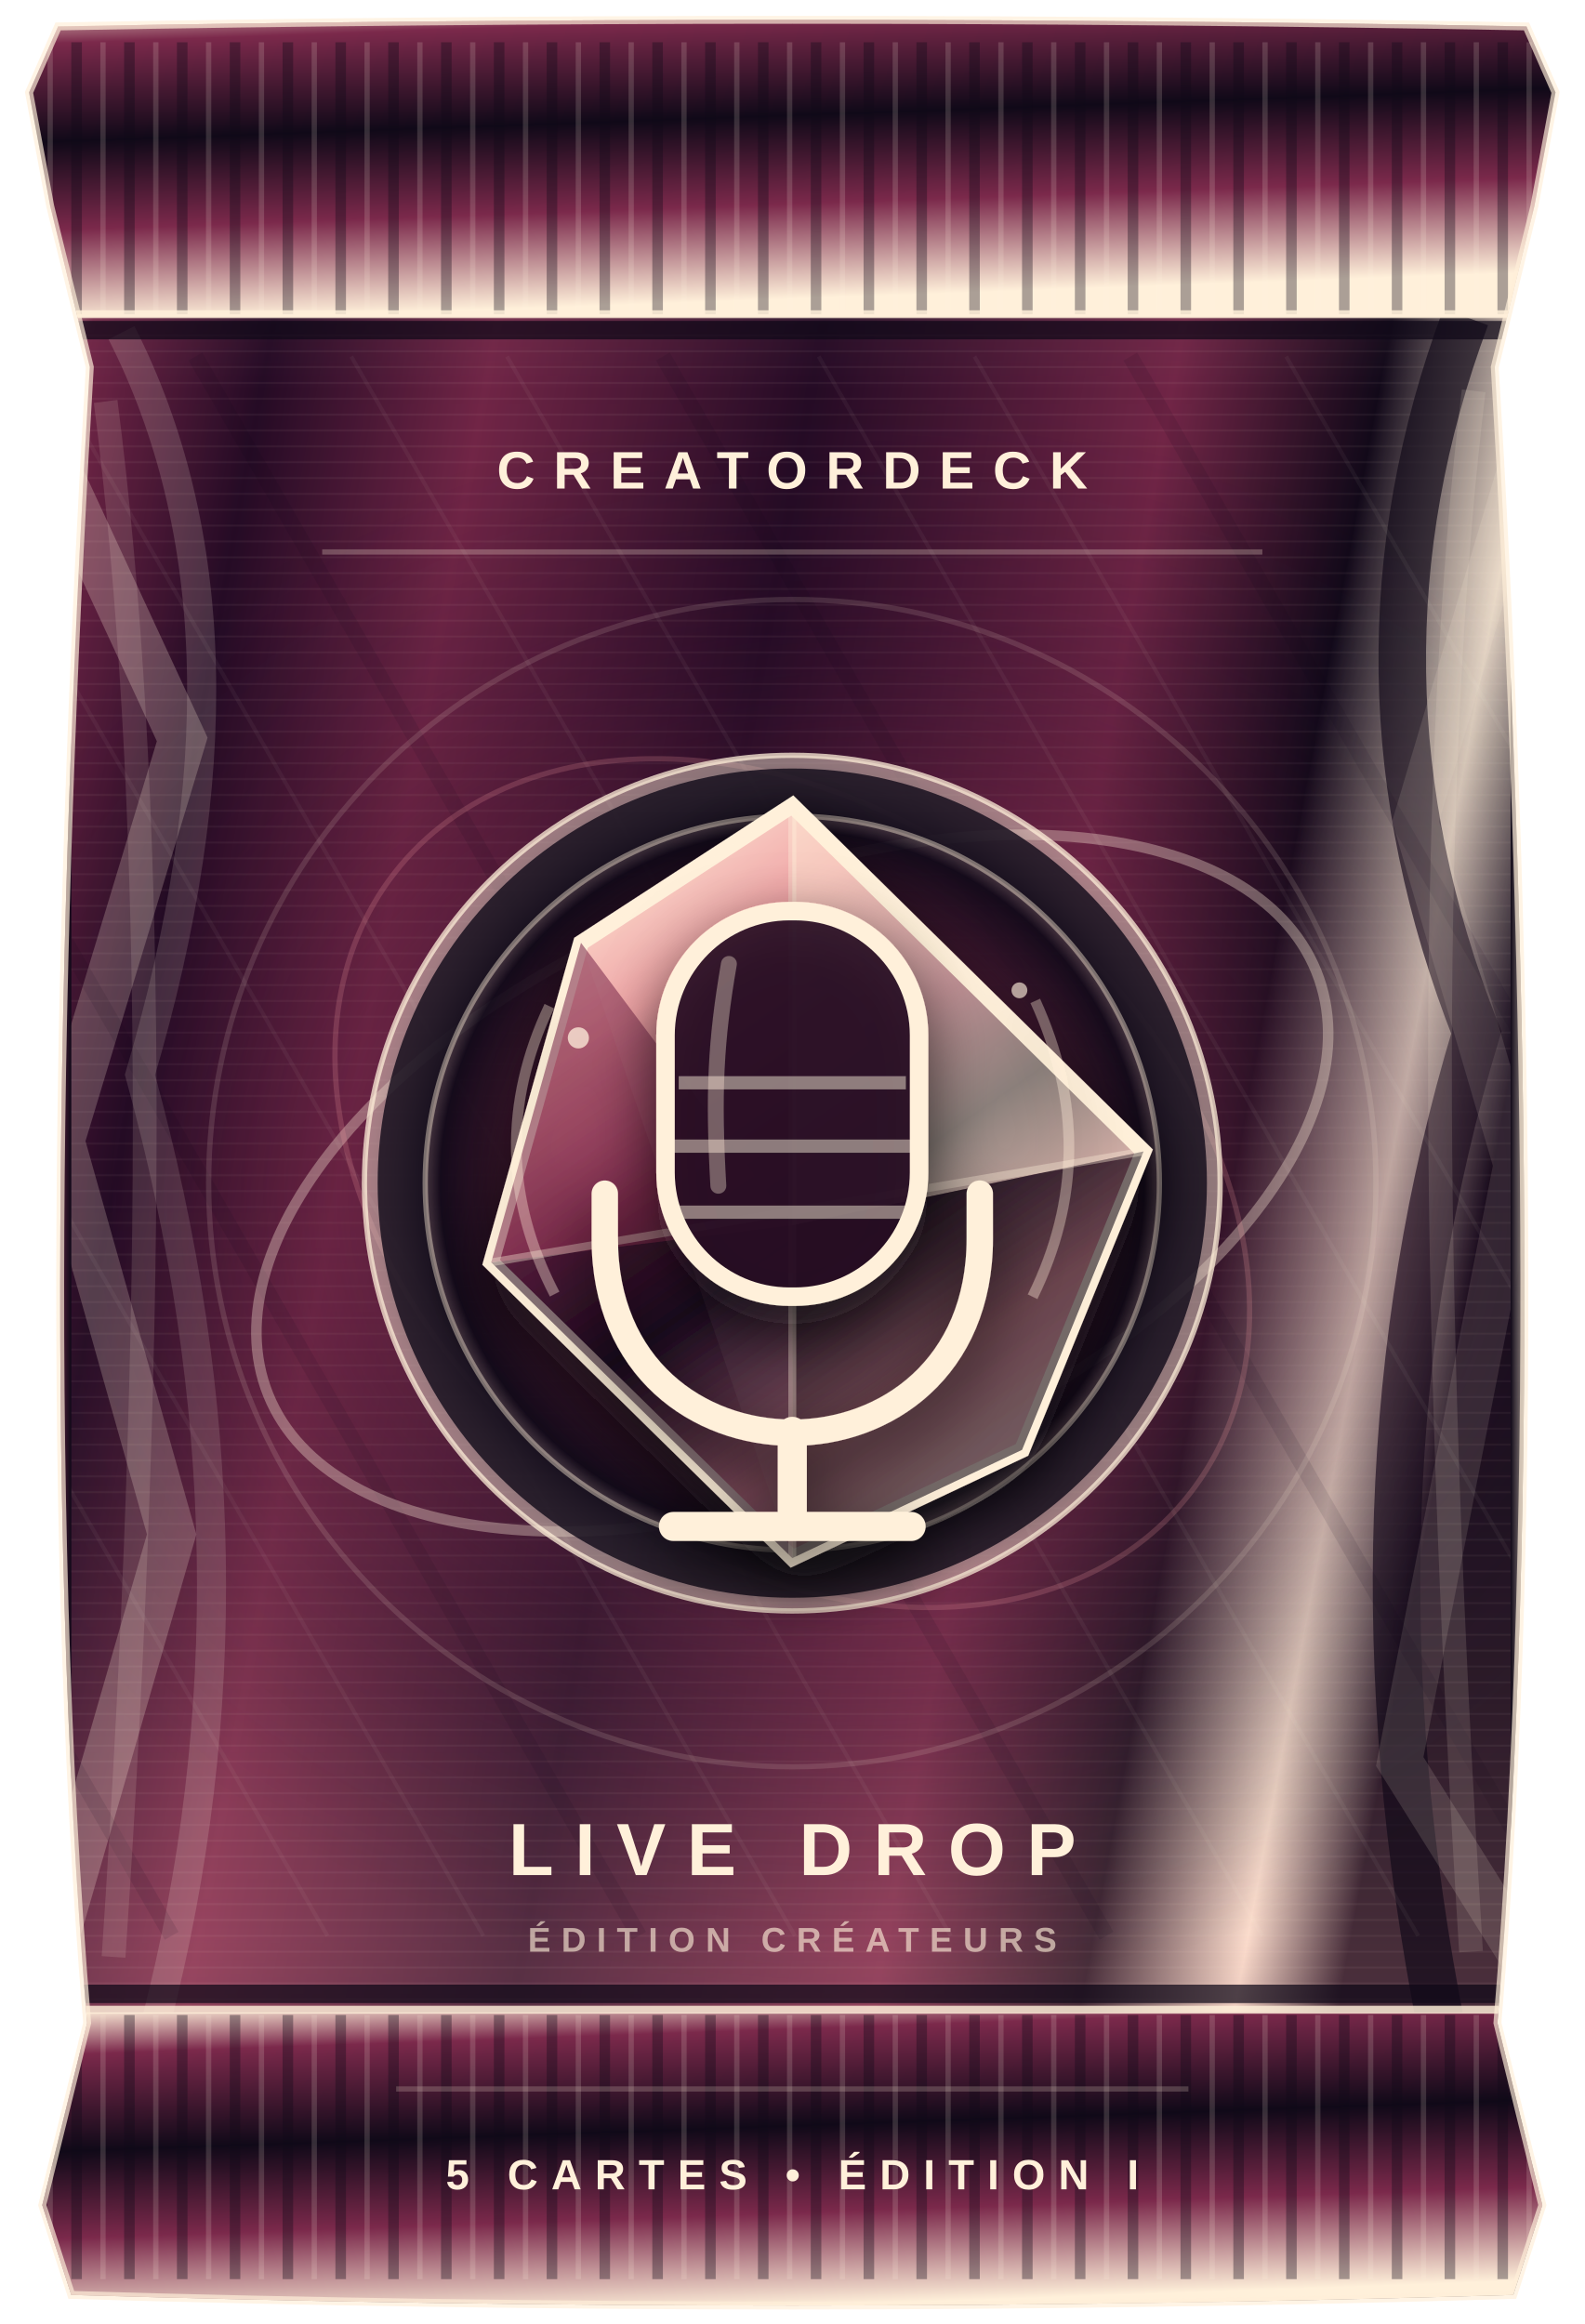
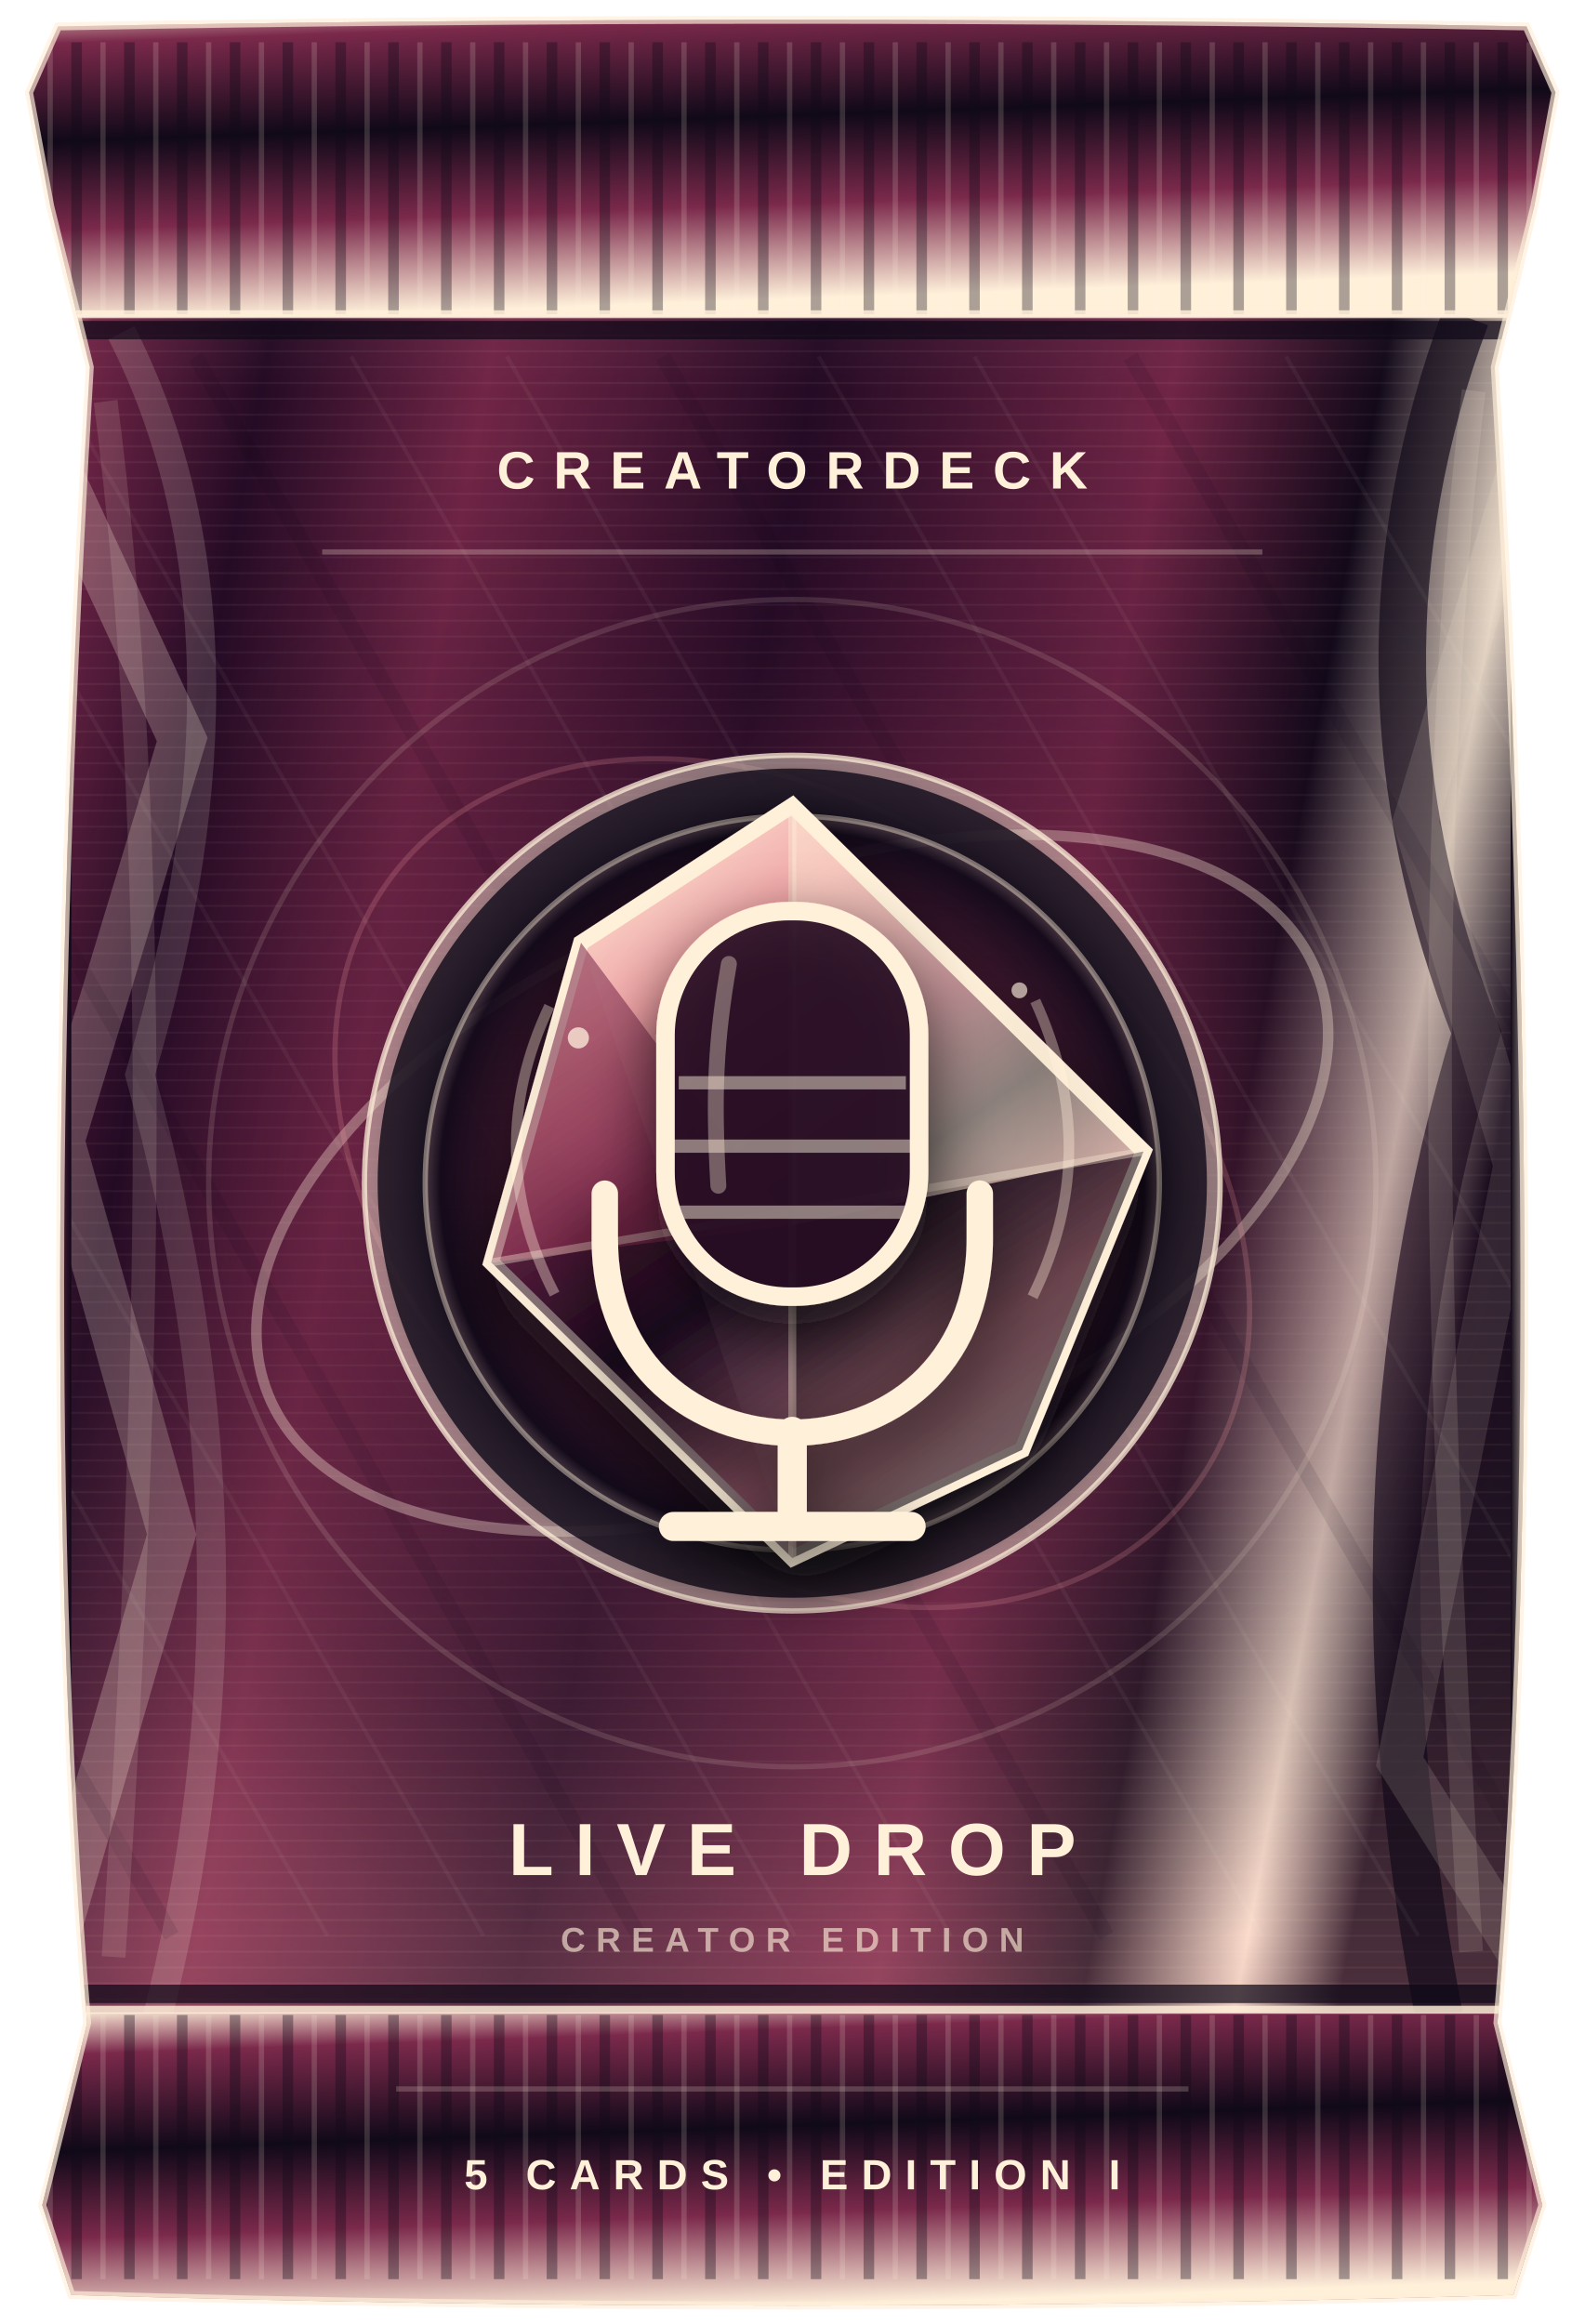
<svg xmlns="http://www.w3.org/2000/svg" width="600" height="880" viewBox="0 0 600 880">
  <defs>
    <clipPath id="foil">
      <path d="M22 10Q300 5 578 10L589 35L581 78L566 139C577 322 584 563 567 766L584 835L573 869Q300 877 27 869L16 835L33 766C16 563 23 322 34 139L19 78L11 35Z" />
    </clipPath>
    <linearGradient id="laminate" x1="0" y1="0" x2="1" y2=".27">
      <stop offset="0" stop-color="#100918" />
      <stop offset=".055" stop-color="#fff0da" />
      <stop offset=".095" stop-color="#7b294b" />
      <stop offset=".2" stop-color="#250b25" />
      <stop offset=".33" stop-color="#7b294b" />
      <stop offset=".52" stop-color="#250b25" />
      <stop offset=".73" stop-color="#7b294b" />
      <stop offset=".85" stop-color="#100918" />
      <stop offset=".94" stop-color="#fff0da" />
      <stop offset="1" stop-color="#100918" />
    </linearGradient>
    <linearGradient id="vertical" x2="0" y2="1">
      <stop stop-color="#fff0da" stop-opacity=".34" />
      <stop offset=".17" stop-color="#250b25" stop-opacity=".12" />
      <stop offset=".51" stop-color="#100918" stop-opacity=".1" />
      <stop offset=".83" stop-color="#ef9a9f" stop-opacity=".24" />
      <stop offset="1" stop-color="#100918" stop-opacity=".7" />
    </linearGradient>
    <radialGradient id="core">
      <stop stop-color="#ef9a9f" stop-opacity=".56" />
      <stop offset=".32" stop-color="#7b294b" stop-opacity=".42" />
      <stop offset=".76" stop-color="#250b25" stop-opacity=".12" />
      <stop offset="1" stop-color="#100918" stop-opacity="0" />
    </radialGradient>
    <radialGradient id="bezel">
      <stop stop-color="#fff0da" stop-opacity=".85" />
      <stop offset=".35" stop-color="#7b294b" stop-opacity=".7" />
      <stop offset=".82" stop-color="#100918" stop-opacity=".94" />
      <stop offset="1" stop-color="#fff0da" stop-opacity=".45" />
    </radialGradient>
    <linearGradient id="metal" x1=".2" x2=".8" y1="0" y2="1">
      <stop stop-color="#fff0da" />
      <stop offset=".21" stop-color="#ef9a9f" />
      <stop offset=".4" stop-color="#7b294b" />
      <stop offset=".54" stop-color="#100918" />
      <stop offset=".76" stop-color="#ef9a9f" />
      <stop offset="1" stop-color="#fff0da" />
    </linearGradient>
    <linearGradient id="weld" x2=".18" y2="1">
      <stop stop-color="#fff0da" />
      <stop offset=".14" stop-color="#7b294b" />
      <stop offset=".44" stop-color="#100918" />
      <stop offset=".71" stop-color="#7b294b" />
      <stop offset="1" stop-color="#fff0da" />
    </linearGradient>
    <linearGradient id="side" x2="1" y2="0">
      <stop stop-color="#100918" />
      <stop offset=".3" stop-color="#fff0da" stop-opacity=".7" />
      <stop offset=".52" stop-color="#100918" />
      <stop offset=".76" stop-color="#7b294b" />
      <stop offset="1" stop-color="#100918" />
    </linearGradient>
    <pattern id="brushed" width="4" height="12" patternUnits="userSpaceOnUse">
      <path d="M0 1H4 M0 7H4" stroke="#fff0da" stroke-opacity=".055" stroke-width=".7" />
    </pattern>
    <filter id="emboss" x="-25%" y="-25%" width="150%" height="150%">
      <feDropShadow dx="0" dy="9" stdDeviation="12" flood-color="#100918" flood-opacity=".75" />
    </filter>
  </defs>
  <g clip-path="url(#foil)">
    <path d="M0 0H600V880H0Z" fill="url(#laminate)" />
    <path d="M0 0H600V880H0Z" fill="url(#vertical)" />
    <rect y="115" width="600" height="650" fill="url(#brushed)" />
    <path d="M46 126Q103 238 53 407Q104 592 59 766" stroke="#fff0da" stroke-width="11" stroke-opacity=".16" fill="none" />
    <path d="M555 120Q505 254 559 391Q506 566 546 769" stroke="#100918" stroke-width="18" stroke-opacity=".65" fill="none" />
    <path d="M18 170L69 280L23 432L65 581L22 730" fill="none" stroke="#fff0da" stroke-opacity=".24" stroke-width="18" />
    <path d="M582 156L536 311L574 441L530 667L582 750" fill="none" stroke="#fff0da" stroke-opacity=".14" stroke-width="17" />
    <path d="M-50 148L700 148L595 757L0 757Z" fill="url(#core)" />
    <path d="M-280 135l345 598" stroke="#100918" stroke-opacity="0.1" stroke-width="6" />
    <path d="M-221 135l345 598" stroke="#fff0da" stroke-opacity="0.046" stroke-width="1.5" />
    <path d="M-162 135l345 598" stroke="#fff0da" stroke-opacity="0.046" stroke-width="1.5" />
    <path d="M-103 135l345 598" stroke="#100918" stroke-opacity="0.1" stroke-width="6" />
    <path d="M-44 135l345 598" stroke="#fff0da" stroke-opacity="0.046" stroke-width="1.5" />
    <path d="M15 135l345 598" stroke="#fff0da" stroke-opacity="0.046" stroke-width="1.5" />
    <path d="M74 135l345 598" stroke="#100918" stroke-opacity="0.1" stroke-width="6" />
    <path d="M133 135l345 598" stroke="#fff0da" stroke-opacity="0.046" stroke-width="1.5" />
    <path d="M192 135l345 598" stroke="#fff0da" stroke-opacity="0.046" stroke-width="1.5" />
    <path d="M251 135l345 598" stroke="#100918" stroke-opacity="0.1" stroke-width="6" />
    <path d="M310 135l345 598" stroke="#fff0da" stroke-opacity="0.046" stroke-width="1.5" />
    <path d="M369 135l345 598" stroke="#fff0da" stroke-opacity="0.046" stroke-width="1.5" />
    <path d="M428 135l345 598" stroke="#100918" stroke-opacity="0.1" stroke-width="6" />
    <path d="M487 135l345 598" stroke="#fff0da" stroke-opacity="0.046" stroke-width="1.5" />
    <rect x="0" y="0" width="600" height="120" fill="url(#weld)" />
    <rect x="0" y="762" width="600" height="118" fill="url(#weld)" />
    <path d="M19 16v103 M19 763v100" stroke="#fff0da" stroke-opacity="0.16" stroke-width="2" />
    <path d="M29 16v103 M29 763v100" stroke="#100918" stroke-opacity="0.35" stroke-width="4" />
    <path d="M39 16v103 M39 763v100" stroke="#fff0da" stroke-opacity="0.16" stroke-width="2" />
    <path d="M49 16v103 M49 763v100" stroke="#100918" stroke-opacity="0.35" stroke-width="4" />
    <path d="M59 16v103 M59 763v100" stroke="#fff0da" stroke-opacity="0.16" stroke-width="2" />
    <path d="M69 16v103 M69 763v100" stroke="#100918" stroke-opacity="0.35" stroke-width="4" />
    <path d="M79 16v103 M79 763v100" stroke="#fff0da" stroke-opacity="0.16" stroke-width="2" />
    <path d="M89 16v103 M89 763v100" stroke="#100918" stroke-opacity="0.35" stroke-width="4" />
    <path d="M99 16v103 M99 763v100" stroke="#fff0da" stroke-opacity="0.16" stroke-width="2" />
    <path d="M109 16v103 M109 763v100" stroke="#100918" stroke-opacity="0.35" stroke-width="4" />
    <path d="M119 16v103 M119 763v100" stroke="#fff0da" stroke-opacity="0.16" stroke-width="2" />
    <path d="M129 16v103 M129 763v100" stroke="#100918" stroke-opacity="0.35" stroke-width="4" />
    <path d="M139 16v103 M139 763v100" stroke="#fff0da" stroke-opacity="0.16" stroke-width="2" />
    <path d="M149 16v103 M149 763v100" stroke="#100918" stroke-opacity="0.35" stroke-width="4" />
    <path d="M159 16v103 M159 763v100" stroke="#fff0da" stroke-opacity="0.16" stroke-width="2" />
    <path d="M169 16v103 M169 763v100" stroke="#100918" stroke-opacity="0.35" stroke-width="4" />
    <path d="M179 16v103 M179 763v100" stroke="#fff0da" stroke-opacity="0.16" stroke-width="2" />
    <path d="M189 16v103 M189 763v100" stroke="#100918" stroke-opacity="0.35" stroke-width="4" />
    <path d="M199 16v103 M199 763v100" stroke="#fff0da" stroke-opacity="0.16" stroke-width="2" />
    <path d="M209 16v103 M209 763v100" stroke="#100918" stroke-opacity="0.35" stroke-width="4" />
    <path d="M219 16v103 M219 763v100" stroke="#fff0da" stroke-opacity="0.16" stroke-width="2" />
    <path d="M229 16v103 M229 763v100" stroke="#100918" stroke-opacity="0.35" stroke-width="4" />
    <path d="M239 16v103 M239 763v100" stroke="#fff0da" stroke-opacity="0.16" stroke-width="2" />
    <path d="M249 16v103 M249 763v100" stroke="#100918" stroke-opacity="0.35" stroke-width="4" />
    <path d="M259 16v103 M259 763v100" stroke="#fff0da" stroke-opacity="0.16" stroke-width="2" />
    <path d="M269 16v103 M269 763v100" stroke="#100918" stroke-opacity="0.35" stroke-width="4" />
    <path d="M279 16v103 M279 763v100" stroke="#fff0da" stroke-opacity="0.16" stroke-width="2" />
    <path d="M289 16v103 M289 763v100" stroke="#100918" stroke-opacity="0.35" stroke-width="4" />
    <path d="M299 16v103 M299 763v100" stroke="#fff0da" stroke-opacity="0.16" stroke-width="2" />
    <path d="M309 16v103 M309 763v100" stroke="#100918" stroke-opacity="0.35" stroke-width="4" />
    <path d="M319 16v103 M319 763v100" stroke="#fff0da" stroke-opacity="0.16" stroke-width="2" />
    <path d="M329 16v103 M329 763v100" stroke="#100918" stroke-opacity="0.35" stroke-width="4" />
    <path d="M339 16v103 M339 763v100" stroke="#fff0da" stroke-opacity="0.16" stroke-width="2" />
    <path d="M349 16v103 M349 763v100" stroke="#100918" stroke-opacity="0.35" stroke-width="4" />
    <path d="M359 16v103 M359 763v100" stroke="#fff0da" stroke-opacity="0.16" stroke-width="2" />
    <path d="M369 16v103 M369 763v100" stroke="#100918" stroke-opacity="0.35" stroke-width="4" />
    <path d="M379 16v103 M379 763v100" stroke="#fff0da" stroke-opacity="0.16" stroke-width="2" />
    <path d="M389 16v103 M389 763v100" stroke="#100918" stroke-opacity="0.35" stroke-width="4" />
    <path d="M399 16v103 M399 763v100" stroke="#fff0da" stroke-opacity="0.16" stroke-width="2" />
    <path d="M409 16v103 M409 763v100" stroke="#100918" stroke-opacity="0.35" stroke-width="4" />
    <path d="M419 16v103 M419 763v100" stroke="#fff0da" stroke-opacity="0.16" stroke-width="2" />
    <path d="M429 16v103 M429 763v100" stroke="#100918" stroke-opacity="0.35" stroke-width="4" />
    <path d="M439 16v103 M439 763v100" stroke="#fff0da" stroke-opacity="0.16" stroke-width="2" />
    <path d="M449 16v103 M449 763v100" stroke="#100918" stroke-opacity="0.35" stroke-width="4" />
    <path d="M459 16v103 M459 763v100" stroke="#fff0da" stroke-opacity="0.16" stroke-width="2" />
    <path d="M469 16v103 M469 763v100" stroke="#100918" stroke-opacity="0.35" stroke-width="4" />
    <path d="M479 16v103 M479 763v100" stroke="#fff0da" stroke-opacity="0.16" stroke-width="2" />
    <path d="M489 16v103 M489 763v100" stroke="#100918" stroke-opacity="0.35" stroke-width="4" />
    <path d="M499 16v103 M499 763v100" stroke="#fff0da" stroke-opacity="0.16" stroke-width="2" />
    <path d="M509 16v103 M509 763v100" stroke="#100918" stroke-opacity="0.35" stroke-width="4" />
    <path d="M519 16v103 M519 763v100" stroke="#fff0da" stroke-opacity="0.16" stroke-width="2" />
    <path d="M529 16v103 M529 763v100" stroke="#100918" stroke-opacity="0.35" stroke-width="4" />
    <path d="M539 16v103 M539 763v100" stroke="#fff0da" stroke-opacity="0.16" stroke-width="2" />
    <path d="M549 16v103 M549 763v100" stroke="#100918" stroke-opacity="0.35" stroke-width="4" />
    <path d="M559 16v103 M559 763v100" stroke="#fff0da" stroke-opacity="0.16" stroke-width="2" />
    <path d="M569 16v103 M569 763v100" stroke="#100918" stroke-opacity="0.35" stroke-width="4" />
    <path d="M579 16v103 M579 763v100" stroke="#fff0da" stroke-opacity="0.16" stroke-width="2" />
    <path d="M10 119H590 M10 761H590" stroke="#fff0da" stroke-opacity=".83" stroke-width="3" />
    <path d="M13 125H587 M13 755H587" stroke="#100918" stroke-opacity=".72" stroke-width="7" />
    <rect x="0" y="123" width="27" height="632" fill="url(#side)" />
    <rect x="572" y="123" width="28" height="632" fill="url(#side)" />
    <path d="M21 129V748 M579 129V748" stroke="#fff0da" stroke-opacity=".52" stroke-width="2" />
    <path d="M40 152Q68 369 43 741 M558 148Q533 354 557 739" stroke="#fff0da" stroke-opacity=".13" stroke-width="9" fill="none" />
    <g transform="translate(300 448)">
      <circle r="221" fill="none" stroke="#fff0da" stroke-opacity=".13" stroke-width="2" />
      <ellipse rx="214" ry="113" transform="rotate(-22)" fill="none" stroke="#fff0da" stroke-opacity=".34" stroke-width="4" />
      <ellipse rx="191" ry="139" transform="rotate(38)" fill="none" stroke="#ef9a9f" stroke-opacity=".21" stroke-width="2" />
      <circle r="162" fill="url(#bezel)" stroke="#fff0da" stroke-opacity=".74" stroke-width="2" />
      <circle r="148" fill="none" stroke="#100918" stroke-opacity=".8" stroke-width="18" />
      <circle r="139" fill="none" stroke="#fff0da" stroke-opacity=".42" stroke-width="2" />
      <g filter="url(#emboss)">
        <path d="M0 -143L133 -12L87 101L0 142L-114 30L-80 -91Z" fill="url(#metal)" stroke="#fff0da" stroke-width="6" />
        <path d="M0 -143V142L-80 -91Z" fill="#fff0da" fill-opacity=".12" />
        <path d="M0 -143L133 -12L0 16Z" fill="#fff0da" fill-opacity=".52" />
        <path d="M0 16L133 -12L87 101L0 142Z" fill="#100918" fill-opacity=".58" />
        <path d="M0 16L-114 30L0 142Z" fill="#250b25" fill-opacity=".55" />
        <path d="M-80 -91L0 16L-114 30Z" fill="#7b294b" fill-opacity=".56" />
        <path d="M0 -143V142 M-114 30L133 -12" stroke="#fff0da" stroke-opacity=".38" stroke-width="3" fill="none" />
      </g>
      <g filter="url(#emboss)">
        <rect x="-48" y="-103" width="96" height="146" rx="47" fill="#2b1227" fill-opacity=".88" stroke="#fff0da" stroke-width="7" />
        <path d="M-43 -38H43 M-46 -14H46 M-44 11H44" stroke="#fff0da" stroke-opacity=".46" stroke-width="5" />
        <path d="M-71 4V21C-71 119 71 119 71 21V4" fill="none" stroke="#fff0da" stroke-width="10" stroke-linecap="round" />
        <path d="M0 94V129 M-45 130H45" fill="none" stroke="#fff0da" stroke-width="11" stroke-linecap="round" />
        <path d="M-24 -83C-29 -54 -30 -34 -28 1" fill="none" stroke="#fff0da" stroke-opacity=".34" stroke-width="6" stroke-linecap="round" />
        <circle cx="-81" cy="-55" r="4" fill="#fff0da" fill-opacity=".75" />
        <circle cx="86" cy="-73" r="3" fill="#fff0da" fill-opacity=".64" />
        <path d="M-92 -67Q-118 -12 -90 42 M92 -69Q118 -12 91 43" stroke="#fff0da" stroke-opacity=".34" stroke-width="4" fill="none" />
      </g>
    </g>
    <text x="300" y="185" fill="#fff0da" font-family="Arial,Helvetica,sans-serif" font-weight="800" font-size="20" letter-spacing="7" text-anchor="middle">CREATORDECK</text>
    <path d="M122 209H478" stroke="#fff0da" stroke-opacity=".26" stroke-width="2" />
    <text x="300" y="710" fill="#fff0da" font-family="Arial,Helvetica,sans-serif" font-weight="800" font-size="28" letter-spacing="8" text-anchor="middle">LIVE DROP</text>
-     <text x="300" y="739" fill="#fff0da" fill-opacity=".62" font-family="Arial,Helvetica,sans-serif" font-weight="700" font-size="13" letter-spacing="4" text-anchor="middle">ÉDITION CRÉATEURS</text>
+     <text x="300" y="739" fill="#fff0da" fill-opacity=".62" font-family="Arial,Helvetica,sans-serif" font-weight="700" font-size="13" letter-spacing="4" text-anchor="middle">CREATOR EDITION</text>
    <path d="M150 791H450" stroke="#fff0da" stroke-opacity=".2" stroke-width="2" />
-     <text x="300" y="829" fill="#fff0da" font-family="Arial,Helvetica,sans-serif" font-weight="800" font-size="16" letter-spacing="5" text-anchor="middle">5 CARTES • ÉDITION I</text>
+     <text x="300" y="829" fill="#fff0da" font-family="Arial,Helvetica,sans-serif" font-weight="800" font-size="16" letter-spacing="5" text-anchor="middle">5 CARDS • EDITION I</text>
  </g>
  <path d="M22 10Q300 5 578 10L589 35L581 78L566 139C577 322 584 563 567 766L584 835L573 869Q300 877 27 869L16 835L33 766C16 563 23 322 34 139L19 78L11 35Z" fill="none" stroke="#fff0da" stroke-opacity=".68" stroke-width="3" />
</svg>
